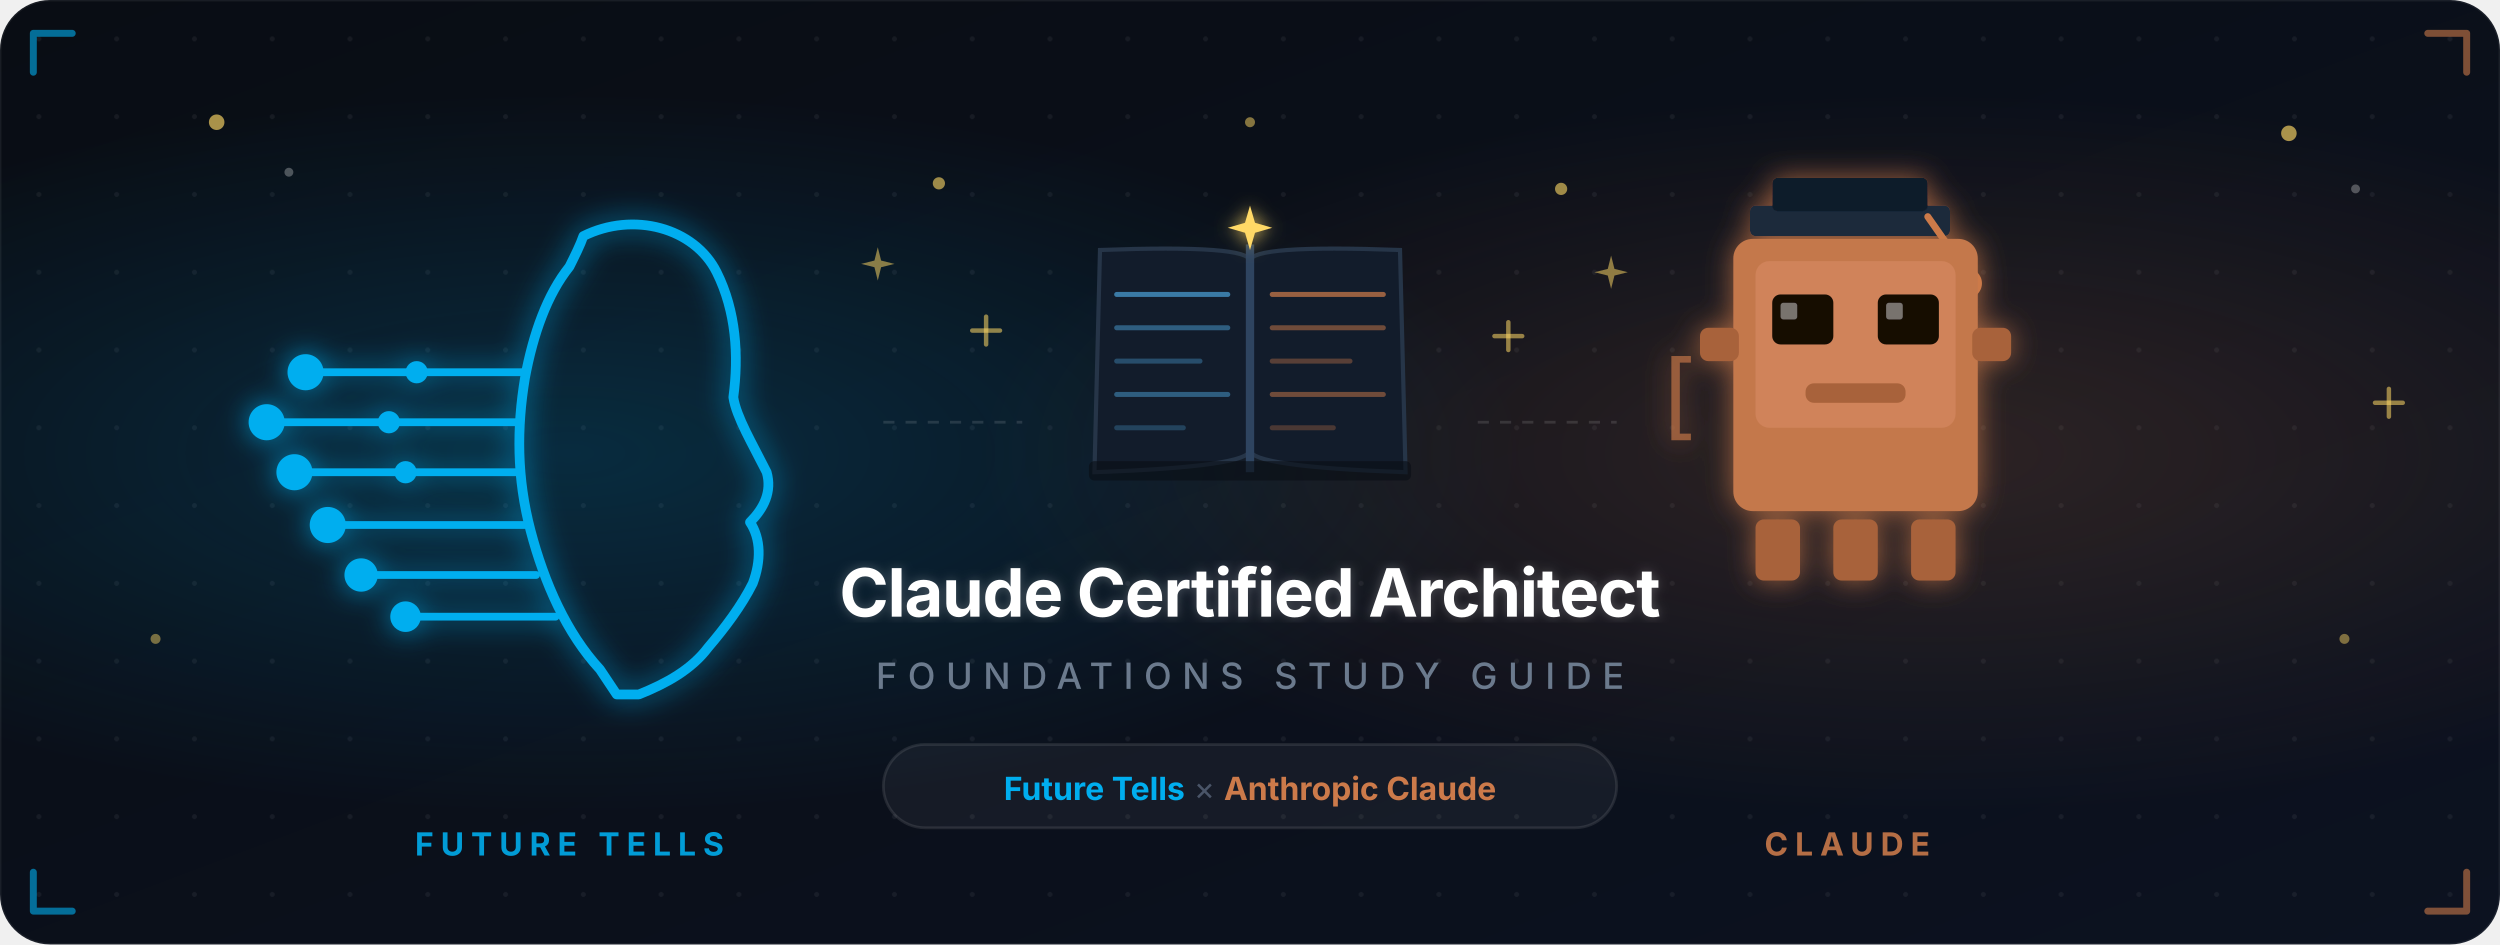
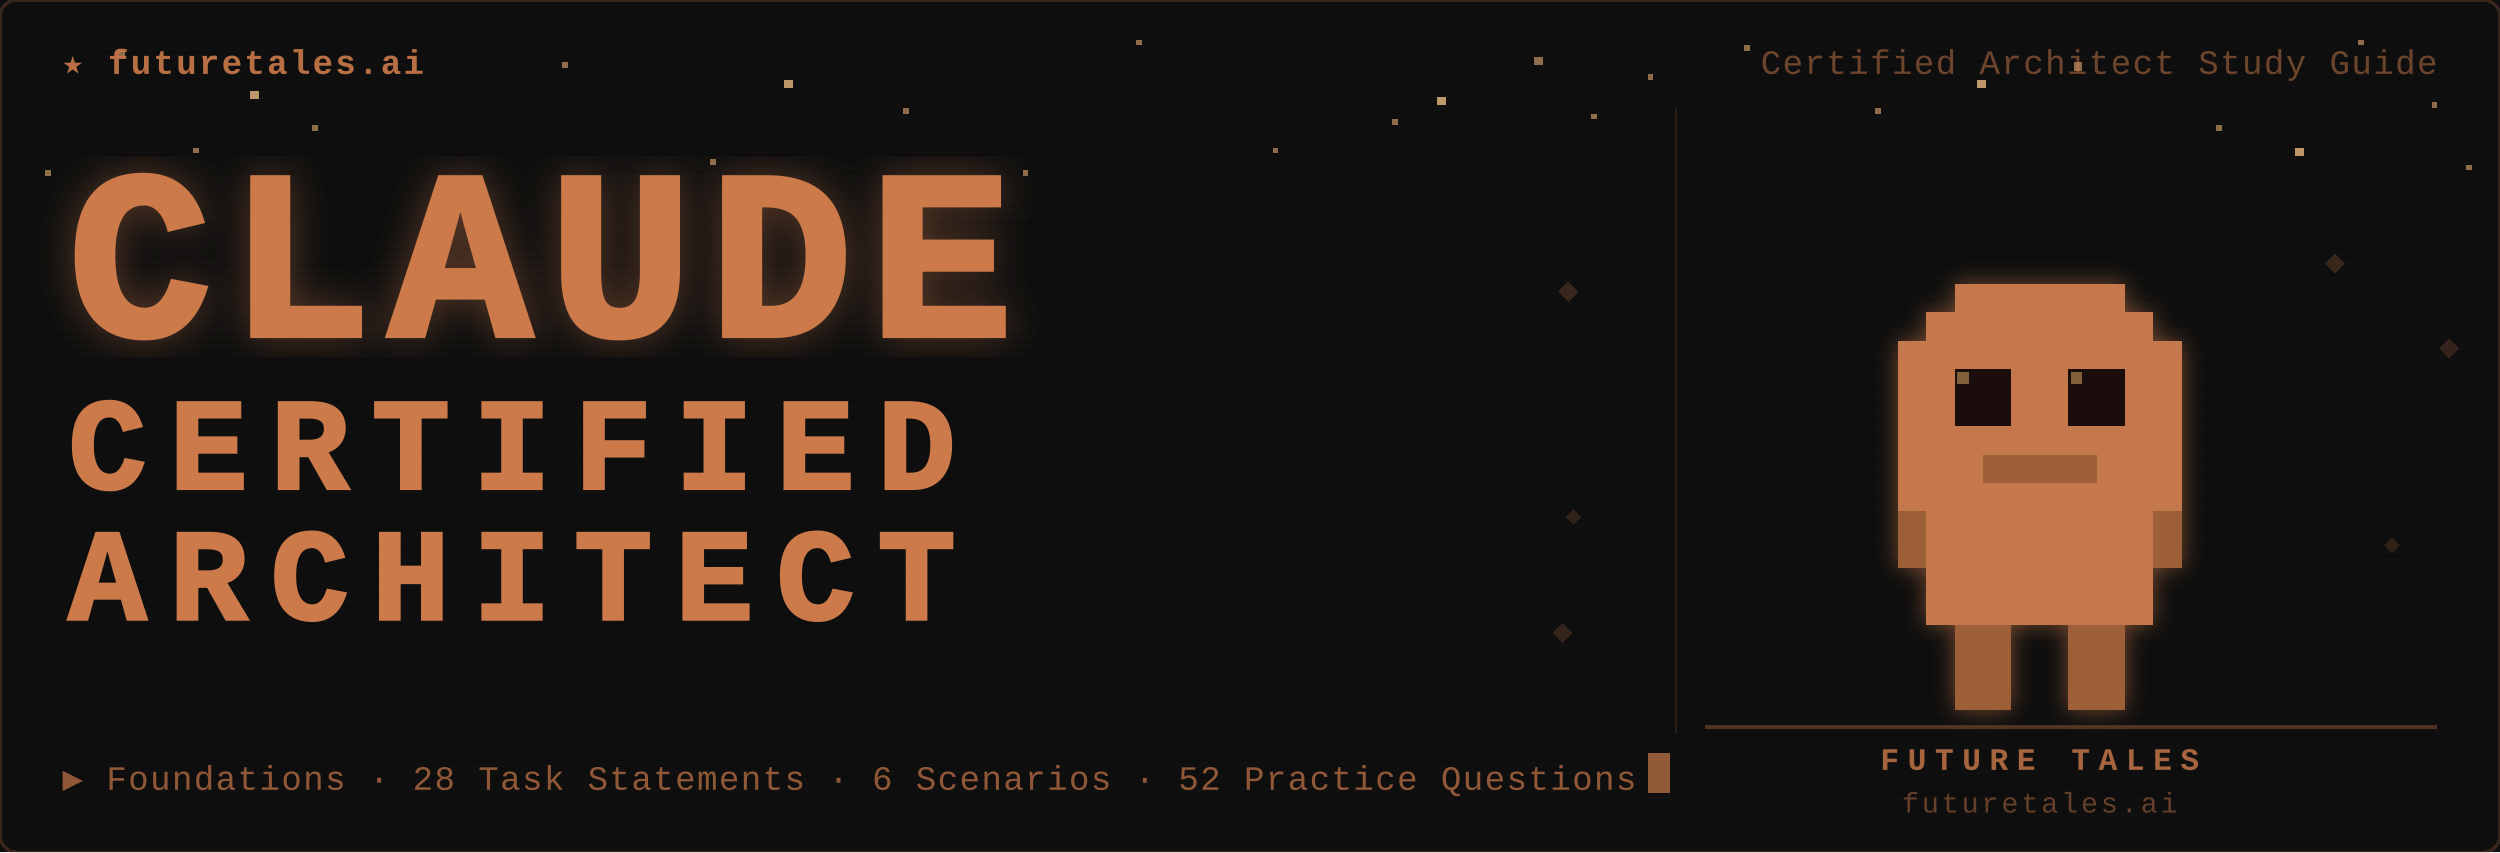
- <svg xmlns="http://www.w3.org/2000/svg" viewBox="0 0 900 340" role="img" aria-label="Future Tells × Claude — Certified Architect Study Guide">
+ <svg xmlns="http://www.w3.org/2000/svg" viewBox="0 0 880 300" shape-rendering="crispEdges" text-rendering="geometricPrecision">
  <defs>
-     <linearGradient id="bgMain" x1="0" y1="0" x2="1" y2="1" gradientUnits="objectBoundingBox">
-       <stop offset="0%" stop-color="#090d14" />
-       <stop offset="100%" stop-color="#0c1220" />
-     </linearGradient>
-     <radialGradient id="glowFT" cx="23%" cy="48%" r="38%" gradientUnits="objectBoundingBox">
-       <stop offset="0%" stop-color="#00AEEF" stop-opacity="0.18" />
-       <stop offset="100%" stop-color="#00AEEF" stop-opacity="0" />
-     </radialGradient>
-     <radialGradient id="glowCL" cx="77%" cy="48%" r="38%" gradientUnits="objectBoundingBox">
-       <stop offset="0%" stop-color="#CC7A4A" stop-opacity="0.18" />
-       <stop offset="100%" stop-color="#CC7A4A" stop-opacity="0" />
-     </radialGradient>
-     <pattern id="dotGrid" x="0" y="0" width="28" height="28" patternUnits="userSpaceOnUse">
-       <circle cx="14" cy="14" r="0.9" fill="#ffffff" opacity="0.055" />
+     <pattern id="scan" x="0" y="0" width="1" height="3" patternUnits="userSpaceOnUse">
+       <rect x="0" y="0" width="1" height="1" fill="#000000" opacity="0.10" />
    </pattern>
-     <filter id="neonBlue" x="-25%" y="-25%" width="150%" height="150%">
-       <feDropShadow dx="0" dy="0" stdDeviation="5" flood-color="#00AEEF" flood-opacity="0.75" />
+     <filter id="og" x="-12%" y="-12%" width="124%" height="124%">
+       <feDropShadow dx="0" dy="0" stdDeviation="7" flood-color="#CC7A4A" flood-opacity="0.40" />
    </filter>
-     <filter id="neonOrange" x="-25%" y="-25%" width="150%" height="150%">
-       <feDropShadow dx="0" dy="0" stdDeviation="5" flood-color="#CC7A4A" flood-opacity="0.75" />
-     </filter>
-     <filter id="neonGold" x="-30%" y="-30%" width="160%" height="160%">
-       <feDropShadow dx="0" dy="0" stdDeviation="3" flood-color="#FFD966" flood-opacity="0.9" />
-     </filter>
-     <filter id="softWhite" x="-10%" y="-10%" width="120%" height="120%">
-       <feDropShadow dx="0" dy="0" stdDeviation="2" flood-color="#ffffff" flood-opacity="0.25" />
+     <filter id="ogsm" x="-20%" y="-20%" width="140%" height="140%">
+       <feDropShadow dx="0" dy="0" stdDeviation="4" flood-color="#CC7A4A" flood-opacity="0.55" />
    </filter>
  </defs>
-   <rect width="900" height="340" fill="url(#bgMain)" rx="18" />
-   <rect width="900" height="340" fill="url(#dotGrid)" rx="18" />
-   <rect width="900" height="340" fill="url(#glowFT)" />
-   <rect width="900" height="340" fill="url(#glowCL)" />
-   <rect width="900" height="340" fill="none" stroke="#ffffff" stroke-width="1" stroke-opacity="0.07" rx="18" />
-   <polyline points="12,26 12,12 26,12" fill="none" stroke="#00AEEF" stroke-width="2.5" stroke-opacity="0.6" stroke-linecap="round" stroke-linejoin="round" />
-   <polyline points="874,12 888,12 888,26" fill="none" stroke="#CC7A4A" stroke-width="2.5" stroke-opacity="0.6" stroke-linecap="round" stroke-linejoin="round" />
-   <polyline points="12,314 12,328 26,328" fill="none" stroke="#00AEEF" stroke-width="2.5" stroke-opacity="0.6" stroke-linecap="round" stroke-linejoin="round" />
-   <polyline points="874,328 888,328 888,314" fill="none" stroke="#CC7A4A" stroke-width="2.5" stroke-opacity="0.6" stroke-linecap="round" stroke-linejoin="round" />
-   <g transform="translate(58,48)" filter="url(#neonBlue)">
-     <path d="       M 152,37       C 170,28  192,34  200,50       C 207,64  208,80  206,95       C 207,102 213,112 218,122       C 220,129 217,135 212,140       C 216,146 216,154 213,162       C 209,170 203,178 197,185       C 191,193 182,198 172,202       L 164,202       L 158,193       C 146,180 138,162 133,143       C 128,124 128,106 131,88       C 134,72  139,58  147,48       C 149,44  151,40  152,37       Z     " fill="none" stroke="#00AEEF" stroke-width="3.5" stroke-linecap="round" stroke-linejoin="round" />
-     <line x1="131" y1="86" x2="52" y2="86" stroke="#00AEEF" stroke-width="2.8" stroke-linecap="round" />
-     <circle cx="92" cy="86" r="4" fill="#00AEEF" />
-     <circle cx="52" cy="86" r="6.5" fill="#00AEEF" />
-     <line x1="128" y1="104" x2="38" y2="104" stroke="#00AEEF" stroke-width="2.8" stroke-linecap="round" />
-     <circle cx="82" cy="104" r="4" fill="#00AEEF" />
-     <circle cx="38" cy="104" r="6.5" fill="#00AEEF" />
-     <line x1="129" y1="122" x2="48" y2="122" stroke="#00AEEF" stroke-width="2.8" stroke-linecap="round" />
-     <circle cx="88" cy="122" r="4" fill="#00AEEF" />
-     <circle cx="48" cy="122" r="6.5" fill="#00AEEF" />
-     <line x1="131" y1="141" x2="60" y2="141" stroke="#00AEEF" stroke-width="2.8" stroke-linecap="round" />
-     <circle cx="60" cy="141" r="6.5" fill="#00AEEF" />
-     <line x1="135" y1="159" x2="72" y2="159" stroke="#00AEEF" stroke-width="2.8" stroke-linecap="round" />
-     <circle cx="72" cy="159" r="6" fill="#00AEEF" />
-     <line x1="142" y1="174" x2="88" y2="174" stroke="#00AEEF" stroke-width="2.8" stroke-linecap="round" />
-     <circle cx="88" cy="174" r="5.5" fill="#00AEEF" />
+   <rect width="880" height="300" fill="#0f0f0f" />
+   <rect width="880" height="300" fill="url(#scan)" />
+   <rect width="880" height="300" fill="none" stroke="#CC7A4A" stroke-width="1.2" stroke-opacity="0.22" rx="6" />
+   <g fill="#d4a06a" opacity="0.65">
+     <rect x="42" y="18" width="2" height="2" />
+     <rect x="110" y="44" width="2" height="2" />
+     <rect x="198" y="22" width="2" height="2" />
+     <rect x="318" y="38" width="2" height="2" />
+     <rect x="400" y="14" width="2" height="2" />
+     <rect x="490" y="42" width="2" height="2" />
+     <rect x="540" y="20" width="3" height="3" />
+     <rect x="560" y="40" width="2" height="2" />
+     <rect x="580" y="26" width="2" height="2" />
+     <rect x="614" y="16" width="2" height="2" />
+     <rect x="660" y="38" width="2" height="2" />
+     <rect x="730" y="22" width="3" height="3" />
+     <rect x="780" y="44" width="2" height="2" />
+     <rect x="830" y="14" width="2" height="2" />
+     <rect x="856" y="36" width="2" height="2" />
+     <rect x="68" y="52" width="2" height="2" />
+     <rect x="250" y="56" width="2" height="2" />
+     <rect x="360" y="60" width="2" height="2" />
+     <rect x="448" y="52" width="2" height="2" />
+     <rect x="868" y="58" width="2" height="2" />
+     <rect x="16" y="60" width="2" height="2" />
  </g>
-   <text x="205" y="308" font-family="-apple-system,BlinkMacSystemFont,'Segoe UI',system-ui,sans-serif" font-size="11.5" font-weight="700" fill="#00AEEF" text-anchor="middle" letter-spacing="2.5" opacity="0.88">FUTURE TELLS</text>
-   <line x1="318" y1="152" x2="368" y2="152" stroke="#ffffff" stroke-width="1" stroke-opacity="0.12" stroke-dasharray="4,4" />
-   <line x1="532" y1="152" x2="582" y2="152" stroke="#ffffff" stroke-width="1" stroke-opacity="0.12" stroke-dasharray="4,4" />
-   <g transform="translate(392,88)">
-     <path d="M 58,6 Q 58,0 4,2 L 2,82 Q 58,80 58,74 Z" fill="#121c2b" stroke="#263548" stroke-width="1.5" />
-     <path d="M 58,6 Q 58,0 112,2 L 114,82 Q 58,80 58,74 Z" fill="#121c2b" stroke="#263548" stroke-width="1.5" />
-     <line x1="58" y1="0" x2="58" y2="82" stroke="#2e4460" stroke-width="3" />
-     <rect x="0" y="78" width="116" height="7" rx="2" fill="#090d14" opacity="0.6" />
-     <line x1="10" y1="18" x2="50" y2="18" stroke="#4a9fd4" stroke-width="1.8" stroke-opacity="0.72" stroke-linecap="round" />
-     <line x1="10" y1="30" x2="50" y2="30" stroke="#4a9fd4" stroke-width="1.8" stroke-opacity="0.50" stroke-linecap="round" />
-     <line x1="10" y1="42" x2="40" y2="42" stroke="#4a9fd4" stroke-width="1.8" stroke-opacity="0.38" stroke-linecap="round" />
-     <line x1="10" y1="54" x2="50" y2="54" stroke="#4a9fd4" stroke-width="1.8" stroke-opacity="0.50" stroke-linecap="round" />
-     <line x1="10" y1="66" x2="34" y2="66" stroke="#4a9fd4" stroke-width="1.8" stroke-opacity="0.30" stroke-linecap="round" />
-     <line x1="66" y1="18" x2="106" y2="18" stroke="#CC7A4A" stroke-width="1.8" stroke-opacity="0.72" stroke-linecap="round" />
-     <line x1="66" y1="30" x2="106" y2="30" stroke="#CC7A4A" stroke-width="1.8" stroke-opacity="0.50" stroke-linecap="round" />
-     <line x1="66" y1="42" x2="94" y2="42" stroke="#CC7A4A" stroke-width="1.8" stroke-opacity="0.38" stroke-linecap="round" />
-     <line x1="66" y1="54" x2="106" y2="54" stroke="#CC7A4A" stroke-width="1.8" stroke-opacity="0.50" stroke-linecap="round" />
-     <line x1="66" y1="66" x2="88" y2="66" stroke="#CC7A4A" stroke-width="1.8" stroke-opacity="0.30" stroke-linecap="round" />
+   <rect x="88" y="32" width="3" height="3" fill="#e8b880" opacity="0.80" />
+   <rect x="276" y="28" width="3" height="3" fill="#e8b880" opacity="0.80" />
+   <rect x="506" y="34" width="3" height="3" fill="#e8b880" opacity="0.80" />
+   <rect x="696" y="28" width="3" height="3" fill="#e8b880" opacity="0.80" />
+   <rect x="808" y="52" width="3" height="3" fill="#e8b880" opacity="0.80" />
+   <text x="22" y="26" font-family="'Courier New',Courier,monospace" font-size="12" font-weight="700" fill="#CC7A4A" letter-spacing="0.8" opacity="0.90">
+     ★  futuretales.ai
+   </text>
+   <text x="858" y="26" font-family="'Courier New',Courier,monospace" font-size="12" fill="#CC7A4A" opacity="0.50" text-anchor="end" letter-spacing="0.5">
+     Certified Architect Study Guide
+   </text>
+   <text x="24" y="118" font-family="'Courier New',Courier,monospace" font-size="84" font-weight="900" fill="#CC7A4A" stroke="#CC7A4A" stroke-width="2" paint-order="stroke fill" letter-spacing="6" filter="url(#og)">CLAUDE</text>
+   <text x="24" y="172" font-family="'Courier New',Courier,monospace" font-size="46" font-weight="900" fill="#CC7A4A" stroke="#CC7A4A" stroke-width="1" paint-order="stroke fill" letter-spacing="8">CERTIFIED</text>
+   <text x="24" y="218" font-family="'Courier New',Courier,monospace" font-size="46" font-weight="900" fill="#CC7A4A" stroke="#CC7A4A" stroke-width="1" paint-order="stroke fill" letter-spacing="8">ARCHITECT</text>
+   <text x="22" y="278" font-family="'Courier New',Courier,monospace" font-size="12" fill="#CC7A4A" opacity="0.68" letter-spacing="0.5">
+     ▶  Foundations · 28 Task Statements · 6 Scenarios · 52 Practice Questions
+   </text>
+   <rect x="580" y="265" width="8" height="14" fill="#CC7A4A" opacity="0.70" />
+   <g transform="translate(668,100)" filter="url(#ogsm)">
+     <rect x="20" y="0" width="10" height="10" fill="#C4784C" />
+     <rect x="30" y="0" width="10" height="10" fill="#C4784C" />
+     <rect x="40" y="0" width="10" height="10" fill="#C4784C" />
+     <rect x="50" y="0" width="10" height="10" fill="#C4784C" />
+     <rect x="60" y="0" width="10" height="10" fill="#C4784C" />
+     <rect x="70" y="0" width="10" height="10" fill="#C4784C" />
+     <rect x="10" y="10" width="10" height="10" fill="#C4784C" />
+     <rect x="20" y="10" width="10" height="10" fill="#C4784C" />
+     <rect x="30" y="10" width="10" height="10" fill="#C4784C" />
+     <rect x="40" y="10" width="10" height="10" fill="#C4784C" />
+     <rect x="50" y="10" width="10" height="10" fill="#C4784C" />
+     <rect x="60" y="10" width="10" height="10" fill="#C4784C" />
+     <rect x="70" y="10" width="10" height="10" fill="#C4784C" />
+     <rect x="80" y="10" width="10" height="10" fill="#C4784C" />
+     <rect x="0" y="20" width="10" height="10" fill="#C4784C" />
+     <rect x="10" y="20" width="10" height="10" fill="#C4784C" />
+     <rect x="20" y="20" width="10" height="10" fill="#C4784C" />
+     <rect x="30" y="20" width="10" height="10" fill="#C4784C" />
+     <rect x="40" y="20" width="10" height="10" fill="#C4784C" />
+     <rect x="50" y="20" width="10" height="10" fill="#C4784C" />
+     <rect x="60" y="20" width="10" height="10" fill="#C4784C" />
+     <rect x="70" y="20" width="10" height="10" fill="#C4784C" />
+     <rect x="80" y="20" width="10" height="10" fill="#C4784C" />
+     <rect x="90" y="20" width="10" height="10" fill="#C4784C" />
+     <rect x="0" y="30" width="10" height="10" fill="#C4784C" />
+     <rect x="10" y="30" width="10" height="10" fill="#C4784C" />
+     <rect x="20" y="30" width="10" height="10" fill="#1a0d07" />
+     <rect x="30" y="30" width="10" height="10" fill="#1a0d07" />
+     <rect x="40" y="30" width="10" height="10" fill="#C4784C" />
+     <rect x="50" y="30" width="10" height="10" fill="#C4784C" />
+     <rect x="60" y="30" width="10" height="10" fill="#1a0d07" />
+     <rect x="70" y="30" width="10" height="10" fill="#1a0d07" />
+     <rect x="80" y="30" width="10" height="10" fill="#C4784C" />
+     <rect x="90" y="30" width="10" height="10" fill="#C4784C" />
+     <rect x="0" y="40" width="10" height="10" fill="#C4784C" />
+     <rect x="10" y="40" width="10" height="10" fill="#C4784C" />
+     <rect x="20" y="40" width="10" height="10" fill="#1a0d07" />
+     <rect x="30" y="40" width="10" height="10" fill="#1a0d07" />
+     <rect x="40" y="40" width="10" height="10" fill="#C4784C" />
+     <rect x="50" y="40" width="10" height="10" fill="#C4784C" />
+     <rect x="60" y="40" width="10" height="10" fill="#1a0d07" />
+     <rect x="70" y="40" width="10" height="10" fill="#1a0d07" />
+     <rect x="80" y="40" width="10" height="10" fill="#C4784C" />
+     <rect x="90" y="40" width="10" height="10" fill="#C4784C" />
+     <rect x="21" y="31" width="4" height="4" fill="#e8b070" opacity="0.50" />
+     <rect x="61" y="31" width="4" height="4" fill="#e8b070" opacity="0.50" />
+     <rect x="0" y="50" width="10" height="10" fill="#C4784C" />
+     <rect x="10" y="50" width="10" height="10" fill="#C4784C" />
+     <rect x="20" y="50" width="10" height="10" fill="#C4784C" />
+     <rect x="30" y="50" width="10" height="10" fill="#C4784C" />
+     <rect x="40" y="50" width="10" height="10" fill="#C4784C" />
+     <rect x="50" y="50" width="10" height="10" fill="#C4784C" />
+     <rect x="60" y="50" width="10" height="10" fill="#C4784C" />
+     <rect x="70" y="50" width="10" height="10" fill="#C4784C" />
+     <rect x="80" y="50" width="10" height="10" fill="#C4784C" />
+     <rect x="90" y="50" width="10" height="10" fill="#C4784C" />
+     <rect x="0" y="60" width="10" height="10" fill="#C4784C" />
+     <rect x="10" y="60" width="10" height="10" fill="#C4784C" />
+     <rect x="20" y="60" width="10" height="10" fill="#C4784C" />
+     <rect x="30" y="60" width="10" height="10" fill="#9C5F38" />
+     <rect x="40" y="60" width="10" height="10" fill="#9C5F38" />
+     <rect x="50" y="60" width="10" height="10" fill="#9C5F38" />
+     <rect x="60" y="60" width="10" height="10" fill="#9C5F38" />
+     <rect x="70" y="60" width="10" height="10" fill="#C4784C" />
+     <rect x="80" y="60" width="10" height="10" fill="#C4784C" />
+     <rect x="90" y="60" width="10" height="10" fill="#C4784C" />
+     <rect x="0" y="70" width="10" height="10" fill="#C4784C" />
+     <rect x="10" y="70" width="10" height="10" fill="#C4784C" />
+     <rect x="20" y="70" width="10" height="10" fill="#C4784C" />
+     <rect x="30" y="70" width="10" height="10" fill="#C4784C" />
+     <rect x="40" y="70" width="10" height="10" fill="#C4784C" />
+     <rect x="50" y="70" width="10" height="10" fill="#C4784C" />
+     <rect x="60" y="70" width="10" height="10" fill="#C4784C" />
+     <rect x="70" y="70" width="10" height="10" fill="#C4784C" />
+     <rect x="80" y="70" width="10" height="10" fill="#C4784C" />
+     <rect x="90" y="70" width="10" height="10" fill="#C4784C" />
+     <rect x="0" y="80" width="10" height="10" fill="#9C5F38" />
+     <rect x="10" y="80" width="10" height="10" fill="#C4784C" />
+     <rect x="20" y="80" width="10" height="10" fill="#C4784C" />
+     <rect x="30" y="80" width="10" height="10" fill="#C4784C" />
+     <rect x="40" y="80" width="10" height="10" fill="#C4784C" />
+     <rect x="50" y="80" width="10" height="10" fill="#C4784C" />
+     <rect x="60" y="80" width="10" height="10" fill="#C4784C" />
+     <rect x="70" y="80" width="10" height="10" fill="#C4784C" />
+     <rect x="80" y="80" width="10" height="10" fill="#C4784C" />
+     <rect x="90" y="80" width="10" height="10" fill="#9C5F38" />
+     <rect x="0" y="90" width="10" height="10" fill="#9C5F38" />
+     <rect x="10" y="90" width="10" height="10" fill="#C4784C" />
+     <rect x="20" y="90" width="10" height="10" fill="#C4784C" />
+     <rect x="30" y="90" width="10" height="10" fill="#C4784C" />
+     <rect x="40" y="90" width="10" height="10" fill="#C4784C" />
+     <rect x="50" y="90" width="10" height="10" fill="#C4784C" />
+     <rect x="60" y="90" width="10" height="10" fill="#C4784C" />
+     <rect x="70" y="90" width="10" height="10" fill="#C4784C" />
+     <rect x="80" y="90" width="10" height="10" fill="#C4784C" />
+     <rect x="90" y="90" width="10" height="10" fill="#9C5F38" />
+     <rect x="10" y="100" width="10" height="10" fill="#C4784C" />
+     <rect x="20" y="100" width="10" height="10" fill="#C4784C" />
+     <rect x="30" y="100" width="10" height="10" fill="#C4784C" />
+     <rect x="40" y="100" width="10" height="10" fill="#C4784C" />
+     <rect x="50" y="100" width="10" height="10" fill="#C4784C" />
+     <rect x="60" y="100" width="10" height="10" fill="#C4784C" />
+     <rect x="70" y="100" width="10" height="10" fill="#C4784C" />
+     <rect x="80" y="100" width="10" height="10" fill="#C4784C" />
+     <rect x="10" y="110" width="10" height="10" fill="#C4784C" />
+     <rect x="20" y="110" width="10" height="10" fill="#C4784C" />
+     <rect x="30" y="110" width="10" height="10" fill="#C4784C" />
+     <rect x="40" y="110" width="10" height="10" fill="#C4784C" />
+     <rect x="50" y="110" width="10" height="10" fill="#C4784C" />
+     <rect x="60" y="110" width="10" height="10" fill="#C4784C" />
+     <rect x="70" y="110" width="10" height="10" fill="#C4784C" />
+     <rect x="80" y="110" width="10" height="10" fill="#C4784C" />
+     <rect x="20" y="120" width="10" height="10" fill="#9C5F38" />
+     <rect x="30" y="120" width="10" height="10" fill="#9C5F38" />
+     <rect x="60" y="120" width="10" height="10" fill="#9C5F38" />
+     <rect x="70" y="120" width="10" height="10" fill="#9C5F38" />
+     <rect x="20" y="130" width="10" height="10" fill="#9C5F38" />
+     <rect x="30" y="130" width="10" height="10" fill="#9C5F38" />
+     <rect x="60" y="130" width="10" height="10" fill="#9C5F38" />
+     <rect x="70" y="130" width="10" height="10" fill="#9C5F38" />
+     <rect x="20" y="140" width="10" height="10" fill="#9C5F38" />
+     <rect x="30" y="140" width="10" height="10" fill="#9C5F38" />
+     <rect x="60" y="140" width="10" height="10" fill="#9C5F38" />
+     <rect x="70" y="140" width="10" height="10" fill="#9C5F38" />
  </g>
-   <g transform="translate(450,82)" filter="url(#neonGold)">
-     <path d="M0,-8 L1.8,-1.8 L8,0 L1.8,1.8 L0,8 L-1.8,1.8 L-8,0 L-1.8,-1.8 Z" fill="#FFD966" />
+   <line x1="600" y1="256" x2="858" y2="256" stroke="#CC7A4A" stroke-width="1.5" stroke-opacity="0.35" />
+   <text x="718" y="271" font-family="'Courier New',Courier,monospace" font-size="11" font-weight="700" fill="#CC7A4A" text-anchor="middle" letter-spacing="3" opacity="0.80">FUTURE TALES</text>
+   <text x="718" y="286" font-family="'Courier New',Courier,monospace" font-size="10" fill="#CC7A4A" text-anchor="middle" letter-spacing="1" opacity="0.45">futuretales.ai</text>
+   <g fill="#CC7A4A">
+     <rect x="550" y="100" width="5" height="5" opacity="0.22" transform="rotate(45,552,102)" />
+     <rect x="552" y="180" width="4" height="4" opacity="0.18" transform="rotate(45,554,182)" />
+     <rect x="548" y="220" width="5" height="5" opacity="0.20" transform="rotate(45,550,222)" />
+     <rect x="820" y="90" width="5" height="5" opacity="0.22" transform="rotate(45,822,92)" />
+     <rect x="840" y="190" width="4" height="4" opacity="0.18" transform="rotate(45,842,192)" />
+     <rect x="860" y="120" width="5" height="5" opacity="0.20" transform="rotate(45,862,122)" />
  </g>
-   <text x="450" y="222" font-family="-apple-system,BlinkMacSystemFont,'Segoe UI',system-ui,sans-serif" font-size="24" font-weight="700" fill="#ffffff" text-anchor="middle" letter-spacing="-0.4" filter="url(#softWhite)">Claude Certified Architect</text>
-   <text x="450" y="248" font-family="-apple-system,BlinkMacSystemFont,'Segoe UI',system-ui,sans-serif" font-size="13" font-weight="500" fill="#6b7a8d" text-anchor="middle" letter-spacing="3.8">FOUNDATIONS STUDY GUIDE</text>
-   <rect x="318" y="268" width="264" height="30" rx="15" fill="#ffffff" fill-opacity="0.05" stroke="#ffffff" stroke-opacity="0.10" stroke-width="1" />
-   <text x="450" y="288" font-family="-apple-system,BlinkMacSystemFont,'Segoe UI',system-ui,sans-serif" font-size="11.5" fill="#8b97a8" text-anchor="middle">
-     <tspan font-weight="700" fill="#00AEEF">Future Tells</tspan>
-     <tspan fill="#4a5568">  ×  </tspan>
-     <tspan font-weight="700" fill="#CC7A4A">Anthropic Claude</tspan>
-   </text>
-   <g transform="translate(616,72)" filter="url(#neonOrange)">
-     <rect x="14" y="2" width="72" height="11" rx="2" fill="#1a2a3a" />
-     <rect x="22" y="-8" width="56" height="12" rx="2" fill="#111d2b" />
-     <line x1="78" y1="6" x2="92" y2="26" stroke="#CC7A4A" stroke-width="2.5" stroke-linecap="round" />
-     <circle cx="92" cy="30" r="5.5" fill="#CC7A4A" />
-     <rect x="8" y="14" width="88" height="98" rx="7" fill="#C4784C" />
-     <rect x="16" y="22" width="72" height="60" rx="5" fill="#D0835A" />
-     <rect x="22" y="34" width="22" height="18" rx="3" fill="#160d06" />
-     <rect x="25" y="37" width="6" height="6" rx="1" fill="#ffffff" opacity="0.42" />
-     <rect x="60" y="34" width="22" height="18" rx="3" fill="#160d06" />
-     <rect x="63" y="37" width="6" height="6" rx="1" fill="#ffffff" opacity="0.42" />
-     <rect x="34" y="66" width="36" height="7" rx="3" fill="#a8623a" />
-     <rect x="-4" y="46" width="14" height="12" rx="3" fill="#a8623a" />
-     <rect x="94" y="46" width="14" height="12" rx="3" fill="#a8623a" />
-     <rect x="16" y="115" width="16" height="22" rx="3" fill="#a8623a" />
-     <rect x="44" y="115" width="16" height="22" rx="3" fill="#a8623a" />
-     <rect x="72" y="115" width="16" height="22" rx="3" fill="#a8623a" />
-     <text x="-22" y="82" font-family="monospace" font-size="34" font-weight="300" fill="#CC7A4A" opacity="0.65">[</text>
-   </g>
-   <text x="665" y="308" font-family="-apple-system,BlinkMacSystemFont,'Segoe UI',system-ui,sans-serif" font-size="11.5" font-weight="700" fill="#CC7A4A" text-anchor="middle" letter-spacing="2.5" opacity="0.88">CLAUDE</text>
-   <circle cx="78" cy="44" r="2.8" fill="#FFD966" opacity="0.65" />
-   <circle cx="104" cy="62" r="1.6" fill="#ffffff" opacity="0.28" />
-   <circle cx="56" cy="230" r="1.8" fill="#FFD966" opacity="0.45" />
-   <circle cx="338" cy="66" r="2.2" fill="#FFD966" opacity="0.60" />
-   <g transform="translate(316,95)">
-     <path d="M0,-6 L1.2,-1.2 L6,0 L1.2,1.2 L0,6 L-1.2,1.2 L-6,0 L-1.2,-1.2 Z" fill="#FFD966" opacity="0.52" />
-   </g>
-   <circle cx="450" cy="44" r="1.8" fill="#FFD966" opacity="0.50" />
-   <circle cx="562" cy="68" r="2.2" fill="#FFD966" opacity="0.60" />
-   <g transform="translate(580,98)">
-     <path d="M0,-6 L1.2,-1.2 L6,0 L1.2,1.2 L0,6 L-1.2,1.2 L-6,0 L-1.2,-1.2 Z" fill="#FFD966" opacity="0.52" />
-   </g>
-   <circle cx="824" cy="48" r="2.8" fill="#FFD966" opacity="0.65" />
-   <circle cx="848" cy="68" r="1.6" fill="#ffffff" opacity="0.28" />
-   <circle cx="844" cy="230" r="1.8" fill="#FFD966" opacity="0.45" />
-   <g stroke="#FFD966" stroke-width="1.6" stroke-opacity="0.55" stroke-linecap="round">
-     <line x1="355" y1="114" x2="355" y2="124" />
-     <line x1="350" y1="119" x2="360" y2="119" />
-     <line x1="543" y1="116" x2="543" y2="126" />
-     <line x1="538" y1="121" x2="548" y2="121" />
-     <line x1="860" y1="140" x2="860" y2="150" />
-     <line x1="855" y1="145" x2="865" y2="145" />
-   </g>
+   <line x1="590" y1="38" x2="590" y2="258" stroke="#CC7A4A" stroke-width="0.5" stroke-opacity="0.15" />
</svg>
